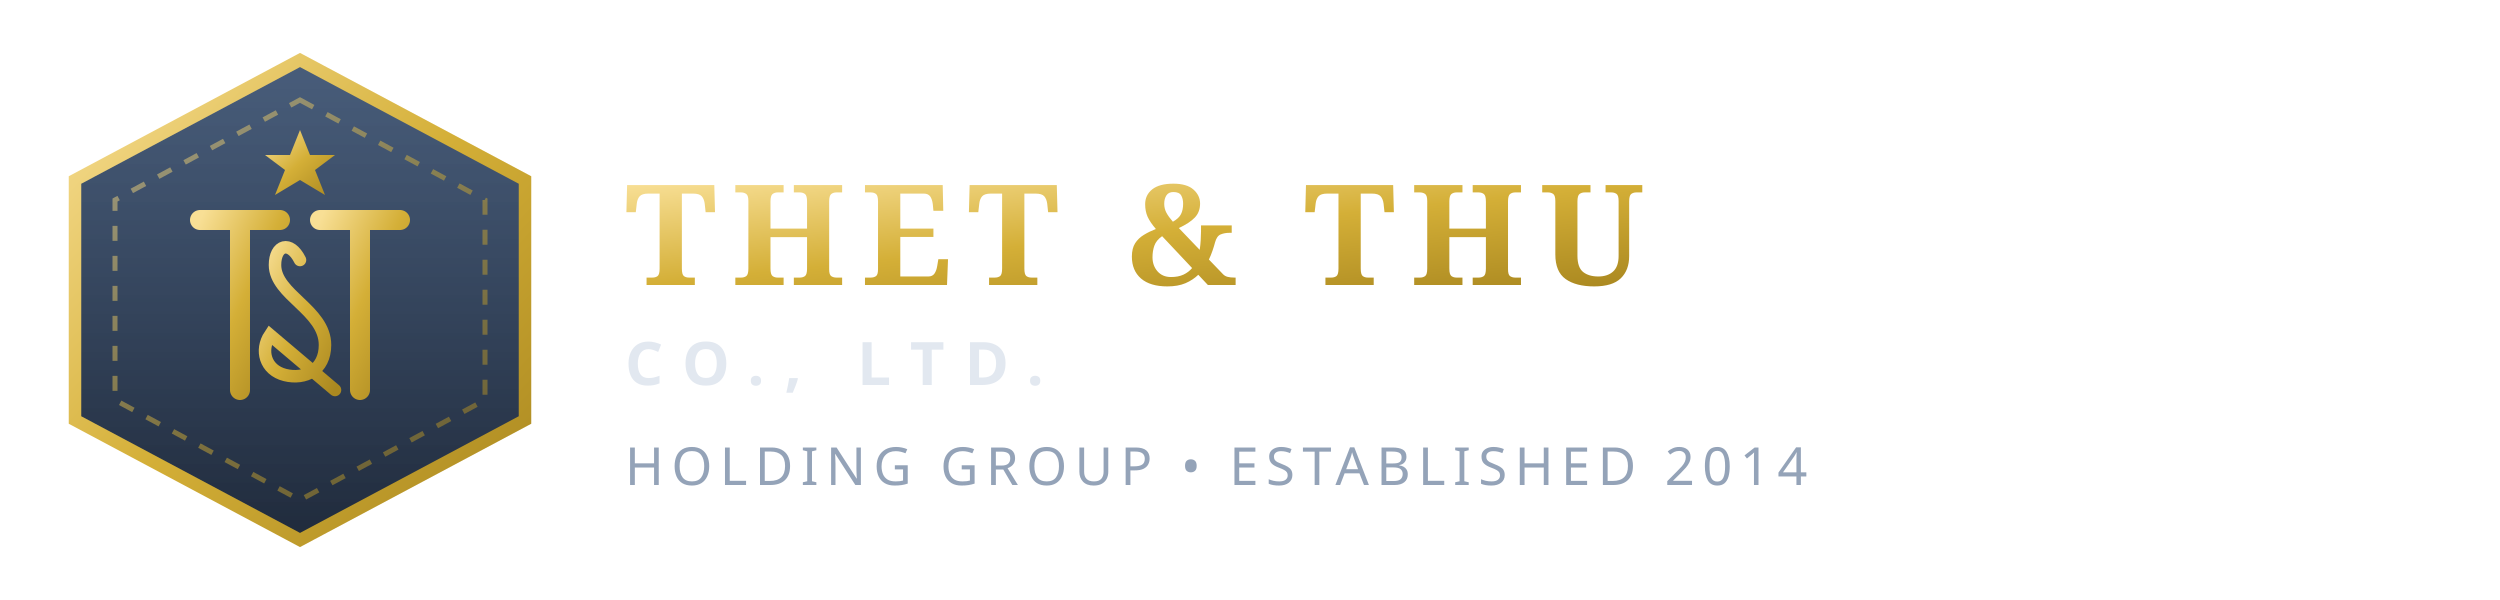
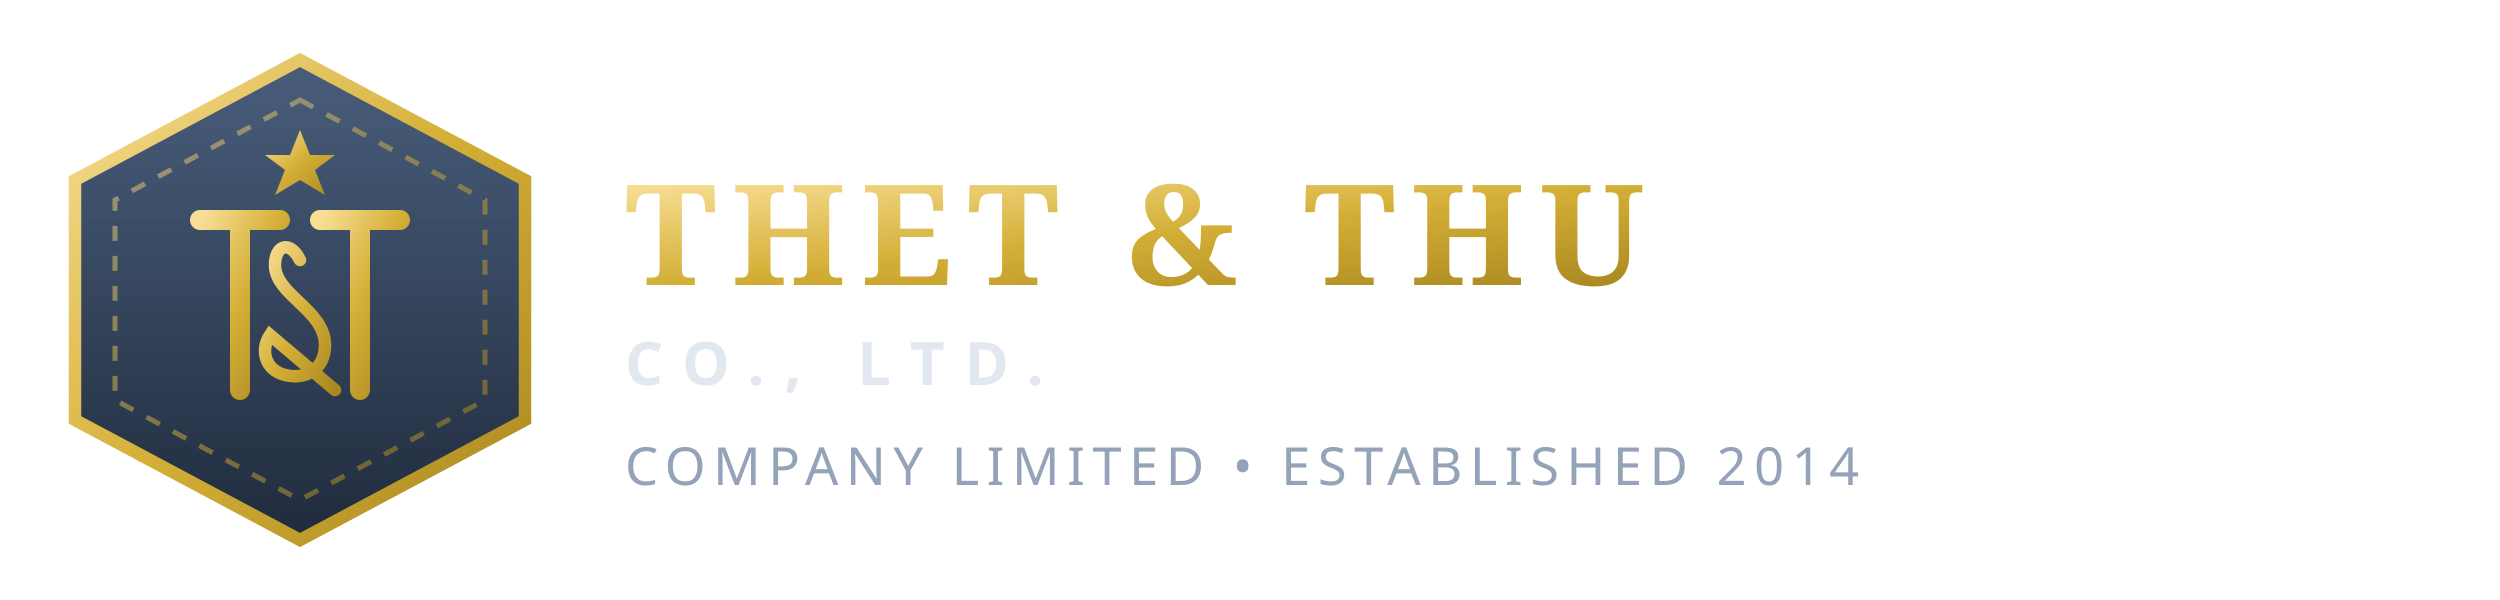
<svg xmlns="http://www.w3.org/2000/svg" viewBox="0 0 500 120" width="100%" height="100%" fill="none">
  <defs>
    <linearGradient id="goldGrad" x1="0%" y1="0%" x2="100%" y2="100%">
      <stop offset="0%" stop-color="#F8DF95" />
      <stop offset="50%" stop-color="#D4AF37" />
      <stop offset="100%" stop-color="#AA8820" />
    </linearGradient>
    <linearGradient id="shieldGrad" x1="0%" y1="0%" x2="0%" y2="100%">
      <stop offset="0%" stop-color="#1B355A" stop-opacity="0.8" />
      <stop offset="100%" stop-color="#071326" stop-opacity="0.9" />
    </linearGradient>
    <filter id="goldGlow" x="-20%" y="-20%" width="140%" height="140%">
      <feGaussianBlur stdDeviation="3" result="blur" />
      <feComposite in="SourceGraphic" in2="blur" operator="over" />
    </filter>
  </defs>
  <g transform="translate(10, 10)">
    <polygon points="50,2 95,26 95,74 50,98 5,74 5,26" fill="url(#shieldGrad)" stroke="url(#goldGrad)" stroke-width="2.5" />
    <polygon points="50,10 87,30 87,70 50,90 13,70 13,30" fill="none" stroke="url(#goldGrad)" stroke-width="1" stroke-opacity="0.5" stroke-dasharray="3,3" />
    <path d="M30,34 L46,34 M38,34 L38,68" stroke="url(#goldGrad)" stroke-width="4" stroke-linecap="round" />
    <path d="M50,42 C48,38 45,39 45,43 C45,49 55,52 55,59 C55,64 51,66 47,65 C43,64 42,60 44,57 L57,68" stroke="url(#goldGrad)" stroke-width="2.5" stroke-linecap="round" fill="none" />
    <path d="M54,34 L70,34 M62,34 L62,68" stroke="url(#goldGrad)" stroke-width="4" stroke-linecap="round" />
    <polygon points="50,16 52,21 57,21 53,24 55,29 50,26 45,29 47,24 43,21 48,21" fill="url(#goldGrad)" />
  </g>
  <g transform="translate(125, 25)">
    <text x="0" y="32" font-family="'Cinzel', Georgia, serif" font-size="28" font-weight="800" fill="url(#goldGrad)" letter-spacing="3">THET &amp; THU</text>
    <text x="0" y="52" font-family="'Plus Jakarta Sans', sans-serif" font-size="12" font-weight="700" fill="#E2E8F0" letter-spacing="4">CO., LTD.</text>
-     <text x="0" y="72" font-family="'Plus Jakarta Sans', sans-serif" font-size="10.5" font-weight="500" fill="#94A3B8" letter-spacing="1.5">HOLDING GROUP • ESTABLISHED 2014</text>
+     <text x="0" y="72" font-family="'Plus Jakarta Sans', sans-serif" font-size="10.5" font-weight="500" fill="#94A3B8" letter-spacing="1.5">COMPANY LIMITED • ESTABLISHED 2014</text>
  </g>
</svg>
